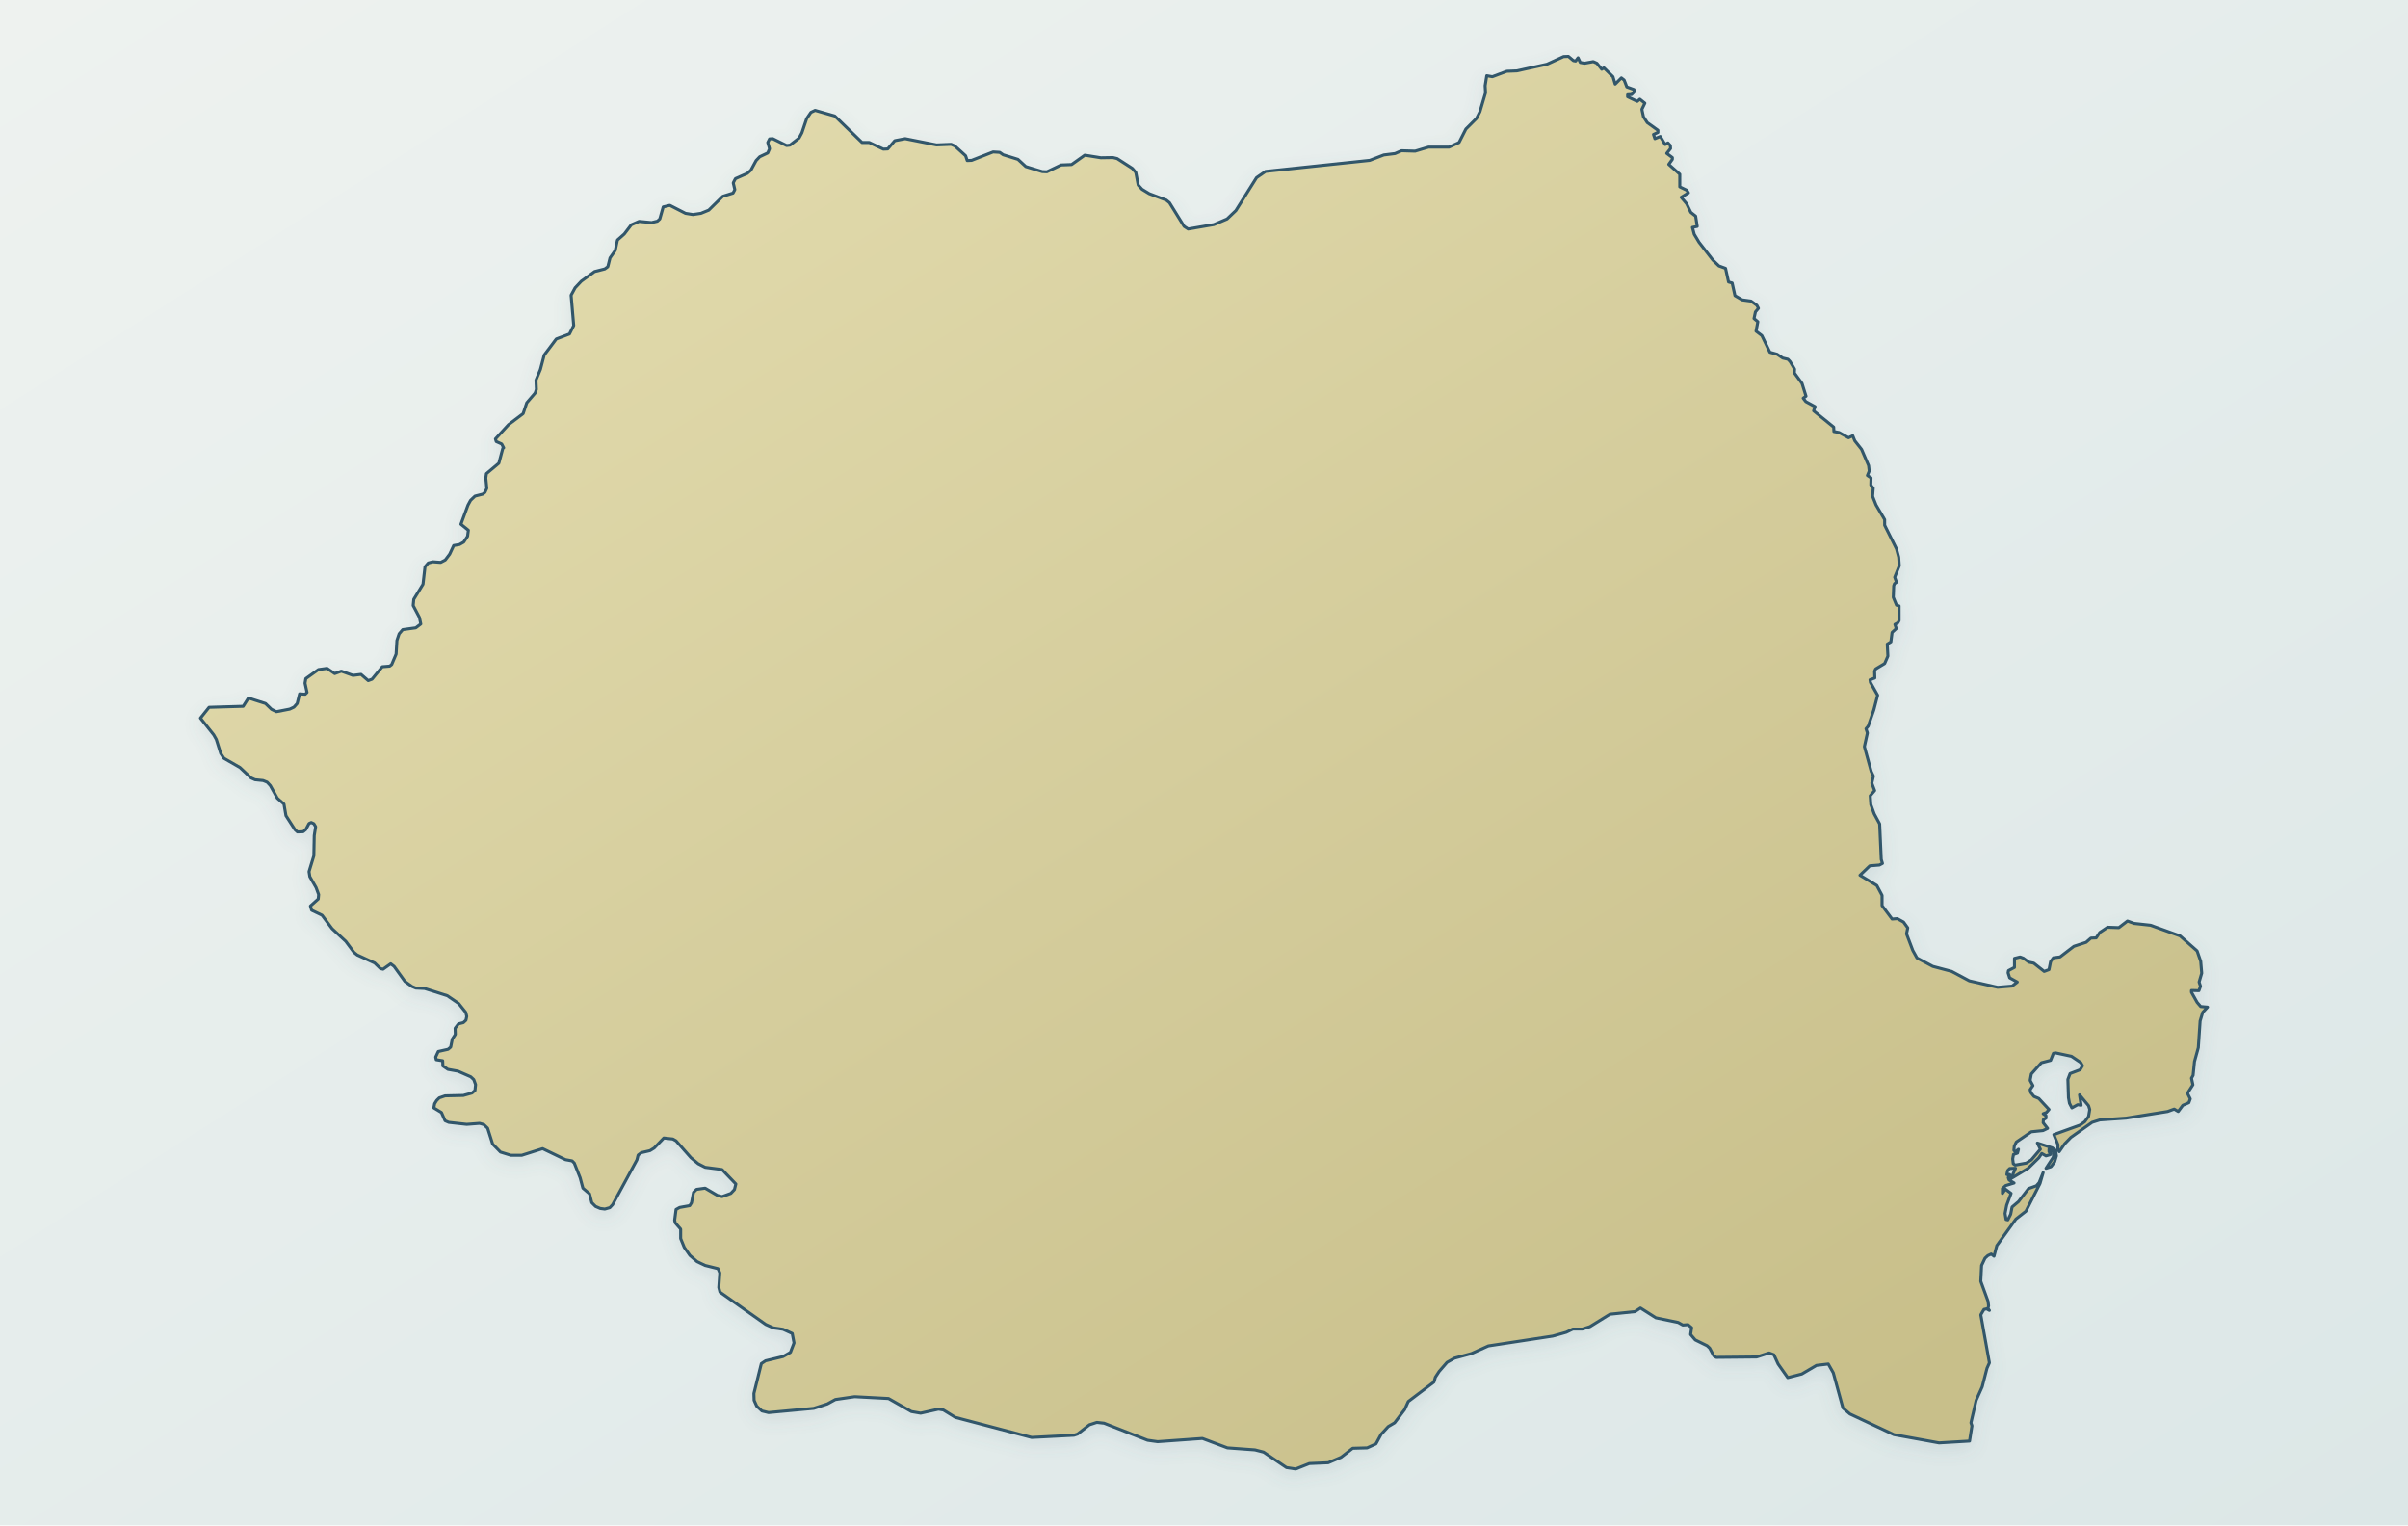
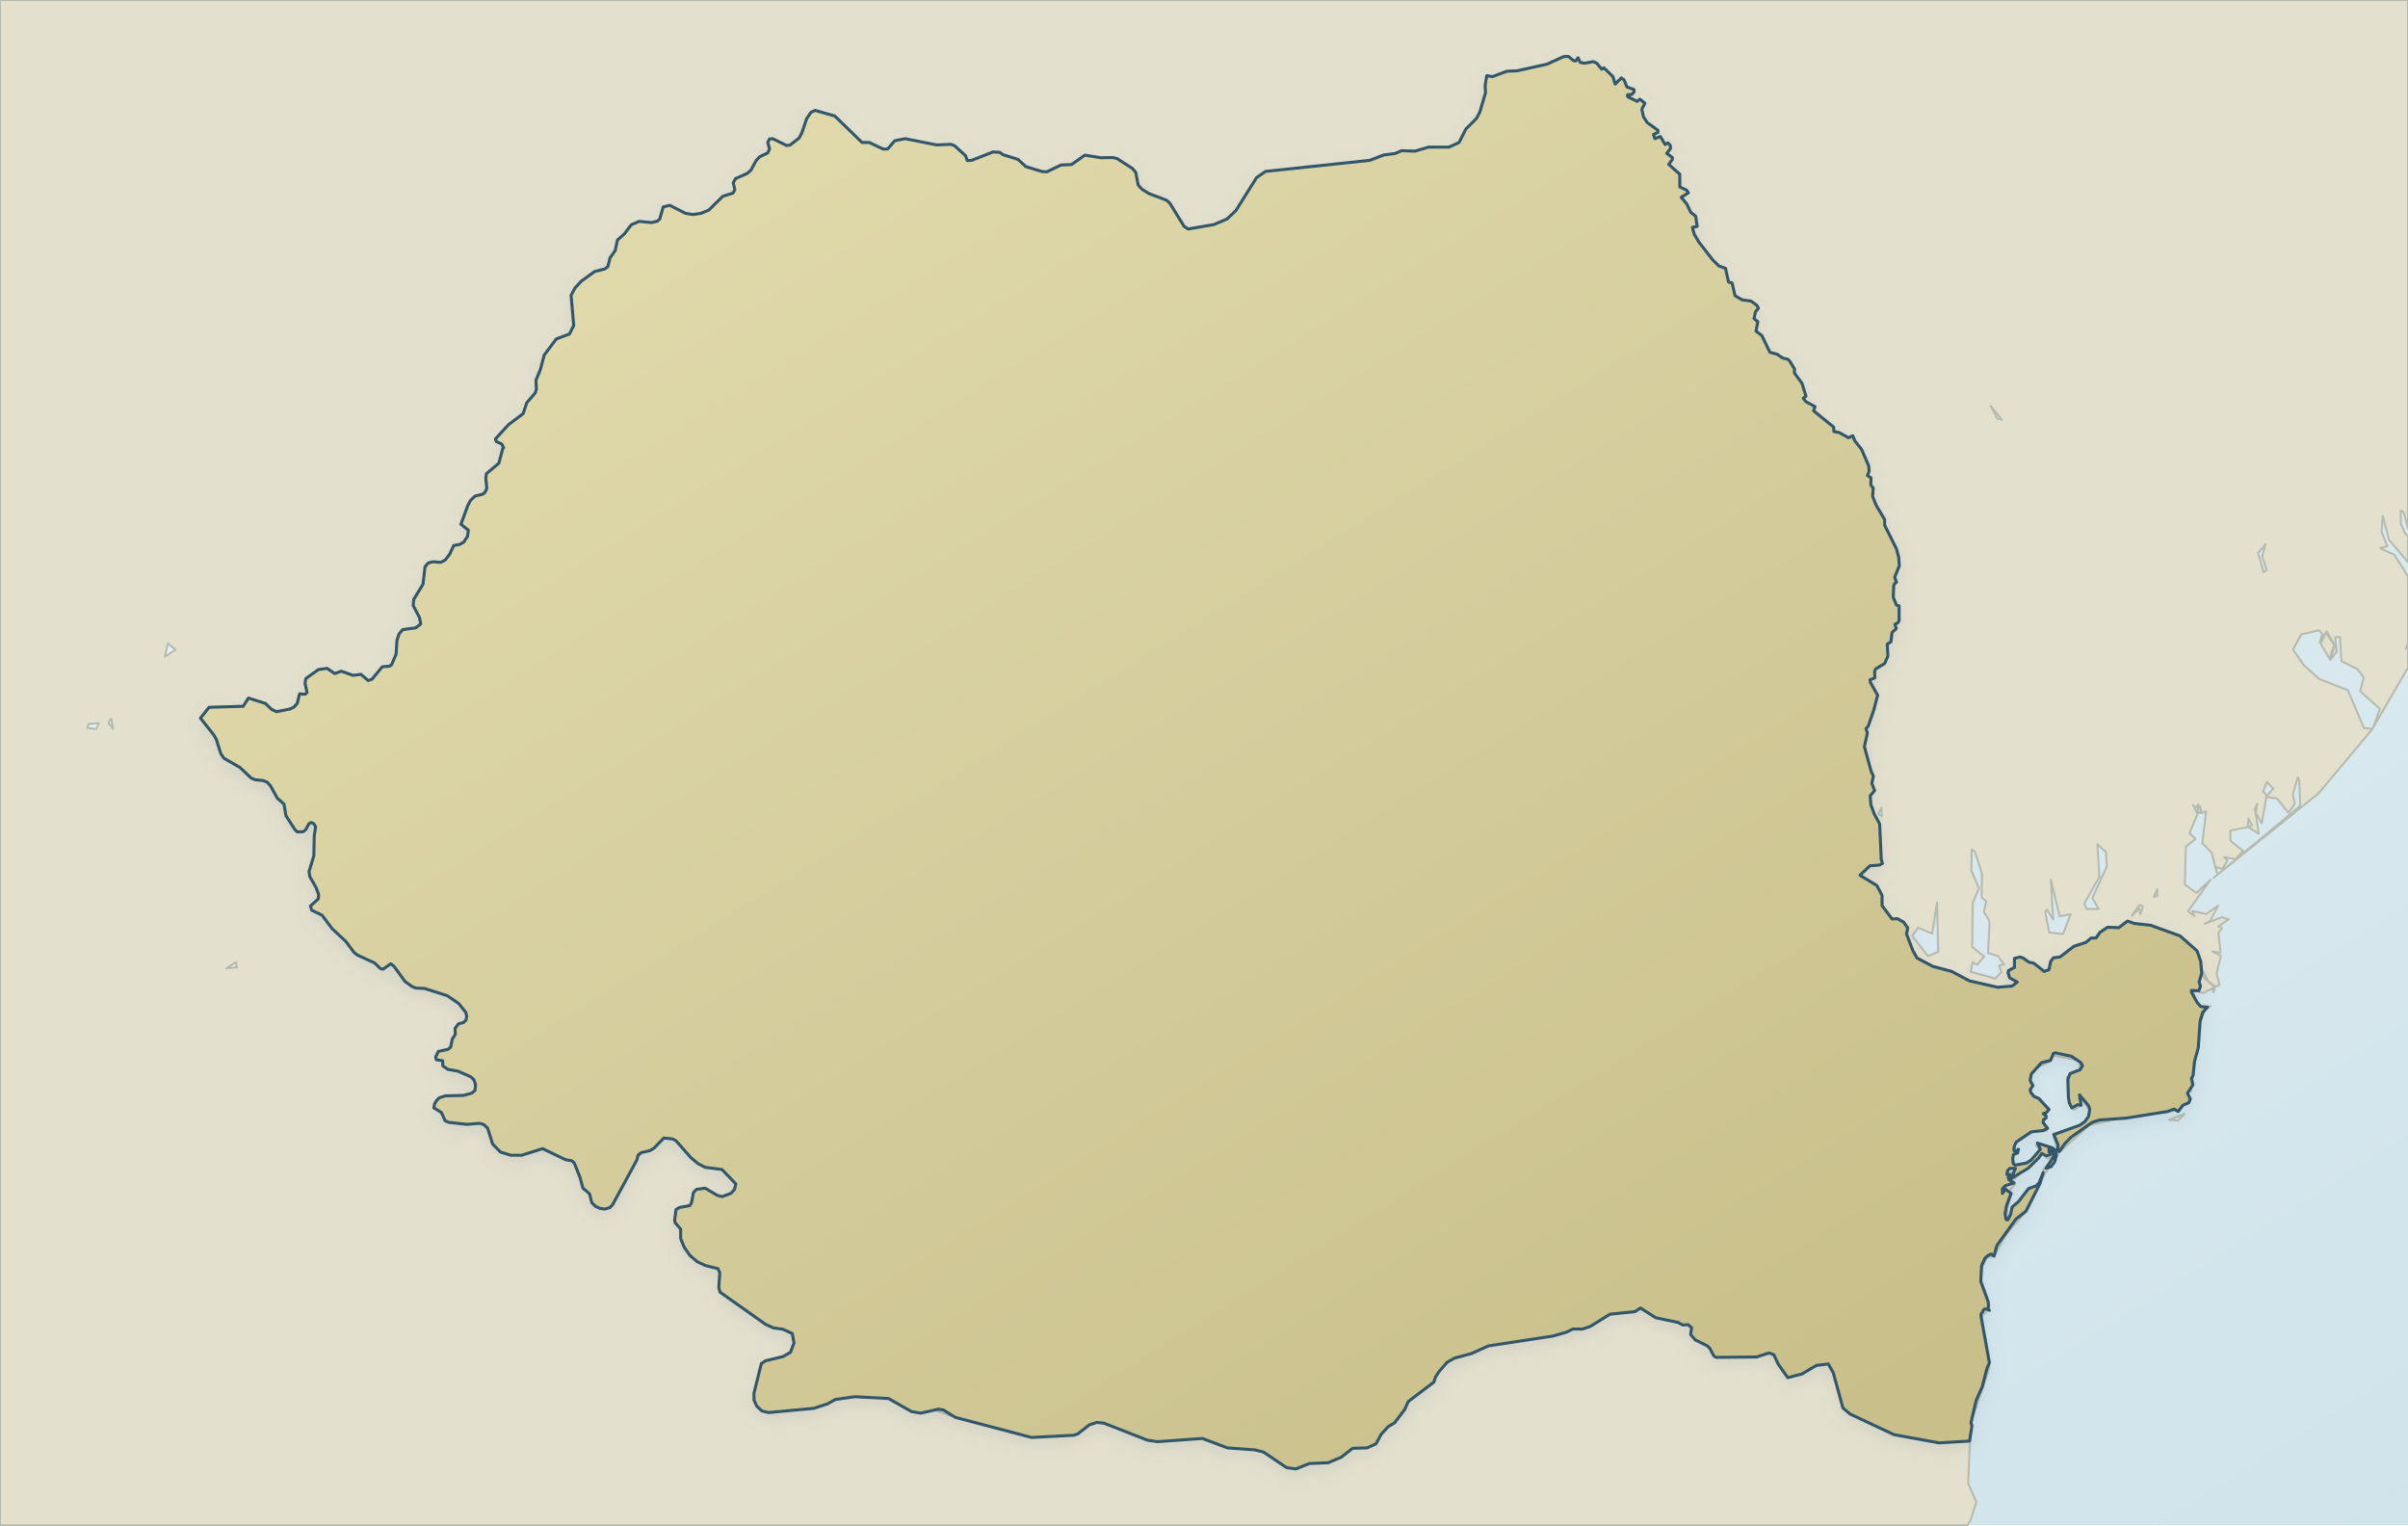
<svg xmlns="http://www.w3.org/2000/svg" viewBox="0 0 1200 760" role="img" aria-label="Map of Romania" data-map-style="journey-atlas-map-v3-clean-background" data-map-projection="local-equirectangular-fit-v1">
  <defs>
    <linearGradient id="sea" x1="0" y1="0" x2="1" y2="1">
-       <stop offset="0" stop-color="#eef2ef" />
-       <stop offset=".55" stop-color="#e4eceb" />
-       <stop offset="1" stop-color="#dce7e7" />
+       <stop offset="0" stop-color="#eaf2f4" />
+       <stop offset=".55" stop-color="#dcebf0" />
+       <stop offset="1" stop-color="#d0e3eb" />
    </linearGradient>
    <linearGradient id="land" x1=".12" y1=".08" x2=".88" y2=".92">
      <stop offset="0" stop-color="#e2dbad" />
      <stop offset=".52" stop-color="#d4cc9b" />
      <stop offset="1" stop-color="#c8bf8a" />
    </linearGradient>
    <filter id="shadow" x="-10%" y="-10%" width="120%" height="120%">
      <feGaussianBlur in="SourceAlpha" stdDeviation="4" result="b" />
      <feOffset in="b" dy="3" result="o" />
      <feColorMatrix in="o" type="matrix" values="0 0 0 0 .12 0 0 0 0 .22 0 0 0 0 .28 0 0 0 .14 0" />
      <feBlend in="SourceGraphic" mode="normal" />
    </filter>
  </defs>
  <rect width="1200" height="760" fill="url(#sea)" />
+   <g id="geographic-context">
+     <path d="M 1085.4,558.3 L 1081.0,558.0 L 1081.0,557.9 L 1088.7,555.0 L 1085.4,558.3 Z M 1200.0,332.6 L 1182.7,362.4 L 1186.0,353.2 L 1176.2,344.4 L 1177.9,337.6 L 1174.8,333.4 L 1166.8,329.4 L 1166.1,317.4 L 1163.8,317.5 L 1164.5,324.8 L 1161.3,328.8 L 1163.6,321.5 L 1159.4,314.6 L 1156.0,320.1 L 1157.3,315.8 L 1155.7,314.0 L 1146.8,316.1 L 1142.7,323.6 L 1147.9,331.2 L 1155.7,338.3 L 1170.0,343.9 L 1178.1,362.8 L 1182.4,363.1 L 1155.4,395.3 L 1103.1,437.4 L 1146.3,401.5 L 1145.8,389.1 L 1145.1,387.3 L 1142.6,395.8 L 1143.6,400.4 L 1140.4,405.0 L 1134.7,397.8 L 1129.4,397.1 L 1127.1,410.2 L 1124.2,405.1 L 1124.8,400.4 L 1123.7,403.0 L 1125.6,415.4 L 1120.3,412.0 L 1122.3,411.3 L 1120.5,407.8 L 1120.1,412.1 L 1111.5,413.8 L 1111.5,418.9 L 1117.8,424.0 L 1114.1,428.1 L 1108.3,427.0 L 1110.1,428.8 L 1107.4,432.9 L 1104.2,432.0 L 1104.7,434.8 L 1102.2,424.9 L 1097.5,420.1 L 1099.4,404.2 L 1097.2,405.0 L 1096.3,401.6 L 1096.9,405.1 L 1095.3,404.7 L 1095.5,400.8 L 1094.1,402.5 L 1092.9,401.0 L 1095.1,405.6 L 1091.1,415.1 L 1094.1,418.0 L 1089.3,421.8 L 1088.8,440.7 L 1094.6,444.9 L 1101.6,438.3 L 1090.4,454.0 L 1093.6,456.5 L 1092.5,453.9 L 1099.4,455.4 L 1105.3,451.3 L 1101.5,458.8 L 1098.6,460.3 L 1107.2,457.0 L 1110.7,458.0 L 1105.5,461.6 L 1107.4,462.5 L 1105.5,464.7 L 1106.6,474.6 L 1102.5,474.1 L 1106.8,476.2 L 1104.6,485.1 L 1106.1,490.7 L 1104.0,491.6 L 1100.3,488.7 L 1097.1,482.4 L 1097.7,486.3 L 1103.6,492.1 L 1103.1,494.4 L 1102.5,492.5 L 1097.8,494.8 L 1093.0,493.4 L 1094.3,500.6 L 1098.1,501.8 L 1101.7,501.3 L 1099.1,502.9 L 1096.3,510.1 L 1091.8,543.8 L 1088.5,542.4 L 1090.5,549.1 L 1084.7,553.1 L 1065.7,555.8 L 1061.1,554.4 L 1056.8,555.5 L 1062.3,555.9 L 1041.2,560.6 L 1025.6,574.7 L 1023.1,564.8 L 1027.8,564.7 L 1039.3,559.1 L 1041.8,553.6 L 1036.0,545.8 L 1036.7,551.0 L 1033.6,553.0 L 1030.8,548.6 L 1030.1,536.5 L 1036.4,533.1 L 1036.4,528.4 L 1023.3,525.9 L 1021.8,528.9 L 1011.7,533.5 L 1011.9,544.3 L 1021.0,552.4 L 1015.5,556.1 L 1015.9,559.6 L 1017.2,555.4 L 1020.1,555.9 L 1017.0,558.9 L 1019.8,563.5 L 1013.1,563.9 L 1002.5,570.5 L 996.0,567.8 L 1001.1,570.9 L 1003.2,570.7 L 1002.4,572.5 L 1005.9,573.2 L 1002.5,575.6 L 1004.2,581.5 L 1008.5,580.9 L 1017.1,573.8 L 1014.6,570.6 L 1025.6,575.0 L 1019.2,584.5 L 1018.2,582.7 L 1024.4,576.0 L 1021.8,573.6 L 1022.1,577.1 L 1019.9,577.1 L 1019.0,574.4 L 1015.7,576.1 L 1002.2,589.0 L 1005.3,583.9 L 1001.0,584.4 L 1001.1,590.0 L 1004.1,590.1 L 1001.0,593.7 L 999.0,591.4 L 996.9,595.0 L 997.6,596.4 L 1000.6,593.7 L 1002.6,594.7 L 1000.2,602.4 L 1001.0,609.3 L 1004.9,600.0 L 1011.1,592.6 L 1015.9,591.0 L 1018.9,585.2 L 1010.0,603.2 L 999.8,615.0 L 993.8,625.8 L 990.1,626.6 L 986.7,634.0 L 986.8,641.6 L 991.1,652.1 L 987.7,655.9 L 988.2,668.2 L 991.5,681.4 L 982.6,707.8 L 977.9,707.7 L 982.1,709.4 L 980.8,739.1 L 984.9,748.4 L 982.1,757.1 L 980.5,760.0 L -0.0,760.0 L -0.0,0.0 L 1200.0,0.0 L 1200.0,263.4 L 1197.9,255.3 L 1196.4,254.4 L 1196.4,260.9 L 1198.7,266.0 L 1200.0,267.0 L 1200.0,280.1 L 1190.5,268.9 L 1187.4,257.0 L 1186.9,265.1 L 1189.7,272.2 L 1186.1,273.1 L 1193.3,276.5 L 1200.0,287.2 L 1200.0,321.6 L 1199.7,321.3 L 1198.9,323.2 L 1200.0,322.7 L 1200.0,332.6 Z M 620.6,712.8 L 625.0,720.6 L 626.6,717.5 L 620.6,712.8 Z M 473.4,702.1 L 467.1,698.8 L 471.8,699.5 L 466.1,696.9 L 443.1,695.0 L 441.2,697.0 L 449.6,696.7 L 473.9,705.5 L 473.4,702.1 Z M 857.4,665.3 L 857.8,667.7 L 862.0,667.3 L 865.8,663.0 L 857.4,665.3 Z M 884.8,655.3 L 884.0,651.8 L 880.8,649.7 L 879.8,652.4 L 880.5,657.3 L 884.8,655.3 Z M 802.4,640.9 L 804.2,644.4 L 806.8,644.1 L 805.4,636.3 L 798.6,635.0 L 803.9,638.7 L 802.4,640.9 Z M 736.3,610.8 L 732.3,610.8 L 738.8,614.4 L 736.3,610.8 Z M 839.7,503.0 L 842.5,501.8 L 837.9,498.8 L 834.8,499.6 L 839.7,503.0 Z M 848.8,491.4 L 847.5,490.1 L 845.8,494.7 L 848.8,491.4 Z M 854.8,485.1 L 847.1,479.9 L 847.3,483.2 L 854.8,485.1 Z M 118.0,482.1 L 117.6,479.4 L 112.8,482.5 L 117.5,482.0 L 118.0,482.1 Z M 933.1,472.3 L 930.8,475.5 L 935.8,478.8 L 933.1,472.3 Z M 563.6,470.1 L 563.0,465.4 L 565.2,464.3 L 562.7,463.2 L 561.9,455.9 L 561.1,455.9 L 563.6,470.1 Z M 937.6,402.4 L 936.0,405.5 L 937.8,406.7 L 937.6,402.4 Z M 49.3,360.3 L 44.0,360.8 L 43.5,362.7 L 48.0,363.2 L 49.3,360.3 Z M 55.4,358.0 L 54.0,360.2 L 56.4,363.2 L 55.4,358.0 Z M 83.6,320.6 L 82.2,327.2 L 87.5,323.7 L 83.6,320.6 Z M 717.3,226.5 L 718.7,222.9 L 713.5,214.9 L 706.0,213.9 L 705.4,211.5 L 703.4,213.9 L 712.5,216.8 L 716.7,222.3 L 715.5,225.6 L 717.7,229.6 L 719.4,231.8 L 722.5,231.5 L 721.8,227.8 L 717.3,226.5 Z M 981.1,675.2 L 983.1,676.1 L 988.3,672.9 L 985.3,669.8 L 982.2,674.4 L 981.1,675.2 Z M 981.4,638.2 L 986.1,644.8 L 985.3,635.9 L 981.4,638.2 Z M 978.8,617.6 L 978.5,618.2 L 986.4,627.4 L 988.6,623.8 L 978.8,617.6 Z M 989.6,619.3 L 989.1,620.4 L 989.5,623.0 L 991.6,623.2 L 989.6,619.3 Z M 994.2,595.9 L 994.0,596.5 L 997.1,602.9 L 997.3,596.2 L 994.2,595.9 Z M 997.7,537.2 L 1000.1,541.5 L 1006.0,543.5 L 1003.9,537.3 L 999.0,533.2 L 998.4,533.1 L 997.7,537.2 Z M 1044.2,501.2 L 1043.2,504.8 L 1048.6,507.6 L 1048.2,502.1 L 1044.2,501.2 Z M 1035.9,492.1 L 1039.0,496.4 L 1042.0,496.9 L 1040.9,492.6 L 1035.9,492.1 Z M 1036.6,481.6 L 1036.1,483.8 L 1038.7,484.1 L 1036.6,481.6 Z M 1034.3,484.3 L 1031.3,481.1 L 1029.9,483.8 L 1034.3,484.3 Z M 1039.8,474.6 L 1036.0,473.7 L 1033.7,477.2 L 1039.8,474.6 Z M 952.5,479.5 L 949.1,471.2 L 947.3,472.8 L 943.5,470.6 L 941.9,474.1 L 950.5,477.0 L 952.5,479.5 Z M 955.9,462.2 L 952.9,466.3 L 960.7,476.3 L 965.9,474.3 L 965.3,449.7 L 962.9,465.2 L 955.9,462.2 Z M 988.7,454.4 L 989.8,449.1 L 987.5,447.2 L 987.7,435.4 L 984.2,424.4 L 982.6,423.2 L 982.4,433.8 L 986.2,442.6 L 983.1,449.8 L 982.8,471.8 L 988.8,476.6 L 985.3,480.7 L 983.0,479.4 L 982.1,484.2 L 994.4,487.6 L 997.4,484.3 L 996.2,481.1 L 998.7,480.5 L 995.5,476.2 L 990.7,474.9 L 991.5,459.1 L 988.7,454.4 Z M 1028.1,465.4 L 1031.9,455.5 L 1026.4,456.5 L 1022.0,438.3 L 1023.2,458.1 L 1020.1,453.3 L 1019.2,454.5 L 1021.2,464.6 L 1028.1,465.4 Z M 1045.8,452.9 L 1042.7,447.4 L 1049.9,431.8 L 1049.5,424.6 L 1045.2,420.7 L 1046.2,436.9 L 1038.7,450.2 L 1039.8,452.9 L 1045.8,452.9 Z M 997.6,209.1 L 992.0,202.2 L 995.3,208.6 L 997.6,209.1 Z M 1044.8,545.8 L 1045.9,550.4 L 1052.0,545.6 L 1050.5,543.1 L 1047.7,543.1 L 1044.8,545.8 Z M 1078.5,518.4 L 1075.8,517.3 L 1075.2,521.9 L 1078.5,518.4 Z M 1089.9,519.1 L 1086.7,516.9 L 1081.7,520.1 L 1089.9,519.1 Z M 1077.2,511.3 L 1076.1,514.9 L 1079.1,516.2 L 1080.4,511.0 L 1077.2,511.3 Z M 1052.5,508.8 L 1057.2,511.7 L 1057.2,507.6 L 1052.5,508.8 Z M 1070.4,504.7 L 1068.6,503.5 L 1068.1,508.9 L 1070.4,504.7 Z M 1060.1,503.4 L 1056.0,500.7 L 1056.3,502.8 L 1060.1,503.4 Z M 1056.0,496.2 L 1055.0,498.3 L 1057.7,498.7 L 1056.4,496.6 L 1056.0,496.2 Z M 1060.9,491.5 L 1061.9,488.1 L 1059.0,491.3 L 1060.9,491.5 Z M 1066.8,481.9 L 1065.2,480.2 L 1065.4,484.2 L 1066.8,481.9 Z M 1069.1,476.6 L 1069.9,479.4 L 1075.8,478.3 L 1069.6,476.5 L 1069.1,476.6 Z M 1062.3,456.3 L 1066.1,452.6 L 1066.6,455.4 L 1067.9,451.8 L 1066.3,450.8 L 1062.3,456.3 Z M 1075.1,446.4 L 1075.0,443.0 L 1073.3,446.9 L 1075.1,446.4 Z M 1129.7,389.6 L 1127.8,394.3 L 1129.6,396.6 L 1132.9,392.9 L 1129.7,389.6 Z M 1125.3,275.5 L 1128.1,285.2 L 1129.6,284.0 L 1127.3,277.2 L 1129.0,271.2 L 1125.3,275.5 Z M 1163.2,321.4 L 1160.8,328.1 L 1156.5,320.7 L 1159.1,315.4 L 1163.2,321.4 Z" fill="#e4e0ce" fill-rule="evenodd" stroke="#b6bbaf" stroke-width="1" stroke-linejoin="round" />
+   </g>
  <path d="M 378.6,78.1 L 382.6,76.2 L 383.5,74.1 L 382.6,71.0 L 383.5,69.2 L 385.1,69.1 L 392.0,72.5 L 393.7,72.3 L 398.2,68.8 L 399.6,66.2 L 402.0,59.1 L 404.1,56.0 L 406.2,55.0 L 416.0,57.8 L 429.6,71.0 L 433.2,71.0 L 440.2,74.3 L 442.4,74.2 L 445.9,70.1 L 451.1,69.1 L 466.7,72.2 L 474.0,71.9 L 475.8,72.7 L 481.2,77.6 L 482.0,80.0 L 484.2,79.9 L 494.9,75.7 L 498.2,75.9 L 499.9,77.1 L 507.3,79.4 L 511.2,83.0 L 519.4,85.5 L 521.7,85.6 L 528.8,82.2 L 534.0,82.0 L 540.6,77.3 L 548.6,78.6 L 554.6,78.5 L 556.7,79.0 L 564.3,83.9 L 566.0,85.9 L 567.2,92.2 L 569.1,94.3 L 572.7,96.5 L 581.2,99.7 L 582.8,101.0 L 590.1,112.8 L 592.1,114.1 L 604.9,111.9 L 611.5,109.1 L 615.9,104.9 L 626.2,88.5 L 630.7,85.4 L 682.6,79.9 L 689.6,77.2 L 695.2,76.5 L 698.4,75.1 L 705.2,75.3 L 711.9,73.3 L 722.1,73.3 L 727.1,71.0 L 730.5,64.3 L 735.8,59.0 L 737.5,55.7 L 740.3,46.2 L 740.1,42.7 L 740.9,37.7 L 743.7,38.2 L 750.9,35.5 L 755.9,35.3 L 770.9,32.0 L 779.2,28.2 L 781.6,28.1 L 784.1,30.2 L 785.2,30.4 L 786.4,28.8 L 787.5,31.1 L 789.6,31.5 L 794.0,30.7 L 795.8,31.5 L 798.2,34.5 L 799.3,33.8 L 803.8,38.2 L 804.9,41.9 L 808.0,38.8 L 809.4,39.9 L 810.7,43.3 L 814.3,44.6 L 814.3,45.9 L 813.1,47.1 L 811.1,47.2 L 811.1,48.2 L 815.9,50.5 L 817.2,49.4 L 819.7,51.4 L 818.2,54.5 L 819.0,58.2 L 820.9,61.1 L 826.2,64.9 L 826.2,66.0 L 824.0,67.0 L 824.7,69.1 L 827.4,68.0 L 829.8,72.0 L 831.2,71.2 L 832.4,72.5 L 832.5,74.0 L 830.6,76.4 L 833.4,78.5 L 833.4,79.4 L 831.6,81.9 L 837.1,86.8 L 837.1,93.1 L 840.6,94.8 L 841.4,96.1 L 837.8,98.3 L 840.5,101.5 L 842.6,105.8 L 845.0,107.7 L 845.8,112.8 L 843.4,113.3 L 844.3,116.7 L 846.7,120.7 L 853.6,129.6 L 856.6,132.5 L 859.9,133.7 L 861.4,140.5 L 863.2,141.0 L 864.6,147.3 L 868.2,149.4 L 872.6,150.0 L 875.5,152.1 L 876.3,153.6 L 874.8,155.4 L 874.1,158.7 L 876.0,160.3 L 875.1,165.0 L 878.0,167.2 L 882.0,175.5 L 885.6,176.5 L 888.4,178.4 L 891.0,179.0 L 892.1,180.2 L 894.3,183.9 L 894.2,185.8 L 898.0,191.0 L 900.0,197.4 L 898.6,198.4 L 899.9,200.1 L 904.5,202.6 L 903.8,204.7 L 913.8,212.8 L 913.9,215.0 L 916.5,215.5 L 921.2,218.1 L 923.3,217.1 L 924.3,219.6 L 927.7,223.9 L 931.2,232.0 L 931.5,234.7 L 930.6,236.9 L 932.4,238.1 L 932.3,241.7 L 933.5,243.2 L 933.2,247.3 L 934.9,251.6 L 939.2,258.9 L 939.2,261.7 L 945.1,273.5 L 946.2,277.6 L 946.5,281.9 L 944.2,287.6 L 945.1,290.1 L 944.1,290.8 L 943.7,291.9 L 943.5,297.6 L 945.1,301.5 L 946.4,301.9 L 946.4,309.2 L 945.8,310.3 L 944.3,311.1 L 945.0,313.2 L 942.9,315.1 L 942.3,319.8 L 940.5,320.9 L 940.8,326.9 L 939.2,330.6 L 934.7,333.3 L 934.2,334.4 L 934.3,337.8 L 931.9,338.7 L 932.1,340.0 L 935.7,346.4 L 933.8,353.7 L 931.0,361.8 L 929.9,363.1 L 930.6,365.2 L 929.1,372.0 L 932.5,384.4 L 933.6,386.7 L 932.8,390.2 L 934.2,393.9 L 932.0,396.5 L 932.3,400.9 L 934.0,405.5 L 936.7,410.5 L 937.5,428.2 L 938.1,430.2 L 936.6,431.0 L 931.8,431.4 L 926.9,436.1 L 935.3,441.2 L 937.9,446.1 L 937.9,451.2 L 942.9,457.9 L 945.5,457.7 L 948.6,459.4 L 950.7,462.3 L 950.1,465.3 L 953.2,473.5 L 955.3,477.3 L 963.2,481.5 L 972.6,484.0 L 981.4,488.7 L 995.5,491.9 L 1002.7,491.3 L 1005.3,489.3 L 1001.5,487.2 L 1000.7,484.7 L 1000.9,483.6 L 1003.9,482.0 L 1003.9,477.5 L 1006.7,476.8 L 1008.3,477.4 L 1011.1,479.4 L 1013.5,479.9 L 1018.7,484.0 L 1021.1,483.1 L 1021.9,479.1 L 1023.3,477.2 L 1026.6,476.8 L 1033.5,471.5 L 1039.6,469.5 L 1042.0,467.4 L 1044.6,467.3 L 1046.4,464.6 L 1050.3,462.0 L 1055.9,462.2 L 1060.2,458.9 L 1063.5,460.1 L 1071.7,461.0 L 1086.4,466.3 L 1094.9,473.8 L 1096.7,479.0 L 1097.2,484.9 L 1095.9,489.3 L 1096.6,491.4 L 1095.8,493.6 L 1092.1,493.5 L 1092.1,494.4 L 1094.9,499.4 L 1096.7,501.5 L 1100.1,501.8 L 1097.7,504.4 L 1096.4,508.7 L 1095.5,522.0 L 1093.6,528.9 L 1092.9,535.8 L 1092.1,537.2 L 1092.8,540.5 L 1090.1,544.7 L 1091.5,547.5 L 1090.8,549.4 L 1087.8,550.7 L 1085.5,553.8 L 1083.5,552.6 L 1080.2,553.8 L 1059.5,557.1 L 1046.4,558.0 L 1042.6,559.2 L 1032.0,566.7 L 1028.9,569.9 L 1026.2,573.8 L 1025.5,572.6 L 1025.6,570.4 L 1023.5,565.3 L 1036.5,560.6 L 1038.9,558.9 L 1040.8,556.3 L 1041.4,552.8 L 1040.8,550.9 L 1036.3,545.5 L 1037.1,550.7 L 1035.4,550.4 L 1032.5,552.0 L 1031.3,549.7 L 1030.8,546.9 L 1030.5,537.8 L 1031.6,534.9 L 1036.6,533.0 L 1037.8,531.0 L 1036.9,529.4 L 1032.3,526.3 L 1024.4,524.6 L 1023.3,524.8 L 1021.9,528.3 L 1017.3,529.5 L 1012.3,535.1 L 1011.7,538.3 L 1013.1,540.9 L 1011.7,542.9 L 1012.0,544.3 L 1013.6,546.3 L 1016.0,547.3 L 1021.1,552.8 L 1019.8,554.3 L 1018.2,554.9 L 1019.6,555.9 L 1019.6,557.1 L 1018.3,557.9 L 1018.2,559.4 L 1020.4,562.2 L 1018.1,563.3 L 1012.3,563.9 L 1004.8,569.0 L 1003.8,571.1 L 1003.6,573.1 L 1004.3,573.9 L 1005.9,572.6 L 1005.4,574.5 L 1003.4,575.2 L 1003.0,577.4 L 1003.3,579.8 L 1004.2,580.5 L 1009.8,579.5 L 1012.3,577.9 L 1016.8,572.6 L 1015.3,569.5 L 1022.7,571.9 L 1024.4,573.2 L 1024.8,575.9 L 1023.9,578.9 L 1022.1,581.3 L 1019.6,582.1 L 1023.2,576.6 L 1023.5,574.1 L 1021.1,572.6 L 1021.1,573.8 L 1021.9,574.8 L 1021.7,575.3 L 1019.6,575.9 L 1017.5,574.7 L 1016.0,576.9 L 1010.7,582.1 L 1002.2,587.2 L 1004.4,582.1 L 1001.5,582.2 L 1000.5,583.2 L 1000.1,585.2 L 1001.5,585.2 L 1000.8,586.7 L 1001.2,587.9 L 1003.7,589.4 L 999.5,590.7 L 997.9,592.2 L 997.9,594.6 L 999.4,592.5 L 1002.2,594.6 L 1000.0,600.5 L 999.2,604.6 L 999.7,607.6 L 1000.6,607.8 L 1002.0,605.0 L 1002.7,601.4 L 1005.9,598.7 L 1010.9,592.2 L 1014.8,590.8 L 1016.2,589.2 L 1018.2,584.2 L 1016.6,589.7 L 1009.6,603.5 L 1004.6,607.4 L 995.1,620.6 L 993.7,625.9 L 992.3,624.8 L 990.6,625.6 L 989.2,626.9 L 987.5,630.5 L 987.1,638.4 L 990.7,648.3 L 991.0,650.6 L 990.7,651.9 L 991.4,652.9 L 990.0,652.1 L 988.7,652.4 L 987.1,655.1 L 991.4,679.0 L 990.2,681.7 L 987.8,691.0 L 984.8,697.7 L 982.2,708.9 L 982.7,710.4 L 981.5,718.0 L 966.3,718.9 L 943.8,714.8 L 921.9,704.5 L 918.4,701.5 L 913.6,684.0 L 911.1,679.6 L 905.2,680.3 L 897.9,684.6 L 890.9,686.4 L 886.1,679.6 L 884.0,675.0 L 881.6,674.1 L 875.4,676.1 L 855.2,676.3 L 854.0,675.5 L 852.0,671.7 L 850.7,670.5 L 844.8,667.6 L 842.5,664.9 L 843.0,661.5 L 841.2,660.0 L 838.6,660.2 L 836.3,658.9 L 825.2,656.6 L 817.5,651.7 L 814.8,653.5 L 802.3,654.8 L 792.3,661.0 L 788.5,662.2 L 783.8,662.2 L 780.5,663.8 L 773.8,665.7 L 741.7,670.6 L 733.3,674.4 L 724.8,676.7 L 721.1,678.8 L 717.2,683.3 L 715.3,686.2 L 714.6,688.6 L 701.8,698.3 L 700.0,702.3 L 695.0,708.9 L 691.8,710.8 L 688.3,714.6 L 685.7,719.4 L 681.3,721.4 L 674.1,721.6 L 668.3,726.1 L 661.9,728.8 L 652.5,729.2 L 645.7,731.9 L 641.1,731.2 L 629.7,723.5 L 625.4,722.4 L 611.7,721.4 L 599.2,716.7 L 576.9,718.3 L 571.9,717.6 L 550.2,709.1 L 546.6,708.7 L 542.9,709.9 L 537.0,714.5 L 535.2,715.1 L 514.1,716.2 L 476.1,706.2 L 470.1,702.5 L 467.7,702.1 L 458.8,704.1 L 454.2,703.3 L 442.8,696.8 L 425.9,695.9 L 416.3,697.3 L 412.3,699.5 L 405.5,701.7 L 383.0,703.8 L 379.7,703.0 L 377.1,700.6 L 375.8,697.7 L 375.7,694.3 L 379.4,679.4 L 381.5,678.0 L 390.2,675.9 L 393.9,673.8 L 395.7,669.1 L 394.8,664.4 L 390.2,662.3 L 385.4,661.6 L 381.6,659.9 L 358.8,643.8 L 358.2,641.5 L 358.7,634.2 L 357.8,632.1 L 351.4,630.5 L 347.4,628.6 L 343.8,625.5 L 341.0,621.5 L 339.2,617.1 L 339.2,612.4 L 336.5,609.3 L 336.2,608.0 L 336.9,602.6 L 338.7,601.6 L 343.7,600.7 L 344.6,599.3 L 345.6,594.1 L 347.1,592.6 L 351.4,592.0 L 357.5,595.6 L 359.8,596.2 L 364.2,594.6 L 366.0,592.7 L 366.7,589.9 L 359.8,582.7 L 351.4,581.6 L 347.9,579.8 L 344.3,576.8 L 336.9,568.4 L 335.3,567.5 L 330.8,567.0 L 326.0,572.0 L 323.9,573.3 L 319.6,574.3 L 318.0,575.5 L 317.4,577.9 L 305.3,600.2 L 303.9,601.7 L 301.4,602.4 L 299.1,602.1 L 296.8,601.1 L 294.9,599.2 L 293.8,594.8 L 290.5,592.0 L 289.1,586.8 L 286.2,579.5 L 285.1,578.4 L 281.8,577.8 L 270.4,572.3 L 260.0,575.6 L 254.6,575.6 L 249.4,574.0 L 245.5,570.0 L 243.0,562.1 L 241.1,560.3 L 239.0,559.7 L 232.6,560.2 L 223.6,559.2 L 221.8,558.4 L 220.0,554.3 L 216.2,552.0 L 216.6,549.9 L 217.6,548.3 L 218.9,547.0 L 221.8,546.0 L 230.9,545.8 L 235.2,544.6 L 236.7,543.3 L 237.0,540.4 L 236.1,537.9 L 234.6,536.5 L 228.2,533.7 L 223.2,532.8 L 220.7,531.1 L 220.6,528.5 L 217.4,528.0 L 217.1,526.7 L 218.4,523.9 L 223.3,522.8 L 224.6,521.7 L 225.4,517.7 L 226.9,515.4 L 226.8,512.3 L 228.5,510.1 L 230.9,509.5 L 232.2,508.3 L 232.6,506.4 L 232.1,504.4 L 228.6,500.0 L 222.9,496.1 L 211.6,492.5 L 207.2,492.3 L 205.3,491.5 L 201.8,489.0 L 196.4,481.5 L 194.7,480.2 L 190.9,482.9 L 189.6,482.6 L 186.7,479.8 L 178.0,475.8 L 176.4,474.5 L 172.3,469.0 L 165.5,462.7 L 160.5,456.0 L 155.3,453.5 L 154.7,451.4 L 158.6,447.9 L 158.8,445.7 L 157.5,442.2 L 154.4,436.8 L 154.0,434.3 L 156.4,426.4 L 156.6,416.3 L 157.3,411.9 L 156.4,410.4 L 155.1,409.8 L 154.0,410.3 L 152.4,413.3 L 151.1,414.4 L 148.2,414.5 L 147.0,413.4 L 142.5,406.4 L 141.5,400.6 L 138.2,397.7 L 134.7,391.4 L 133.1,389.7 L 131.1,388.9 L 127.1,388.5 L 125.1,387.6 L 119.6,382.4 L 111.6,377.8 L 110.0,375.4 L 107.8,368.4 L 106.5,366.1 L 99.9,357.8 L 104.2,352.4 L 121.2,351.9 L 123.8,347.8 L 132.3,350.5 L 135.3,353.4 L 137.7,354.6 L 144.4,353.3 L 146.5,352.3 L 148.1,350.5 L 149.3,345.7 L 152.1,345.9 L 153.0,345.0 L 152.0,340.4 L 152.4,338.1 L 158.7,333.6 L 163.0,333.0 L 166.8,335.6 L 170.1,334.4 L 175.9,336.5 L 179.9,336.0 L 183.5,339.1 L 185.4,338.4 L 190.5,332.2 L 194.2,331.9 L 195.2,331.1 L 197.4,325.9 L 197.8,319.1 L 198.9,315.8 L 200.7,313.7 L 207.2,312.8 L 209.7,310.9 L 209.0,307.6 L 205.9,301.7 L 206.2,298.6 L 210.8,291.1 L 211.8,282.4 L 213.4,280.5 L 215.7,279.9 L 219.6,280.2 L 221.9,279.0 L 224.1,276.1 L 226.1,271.8 L 229.0,271.3 L 231.1,270.1 L 233.0,267.2 L 233.4,264.2 L 229.7,261.2 L 233.2,251.7 L 234.5,249.3 L 236.7,247.2 L 240.6,246.2 L 241.7,245.3 L 242.6,243.3 L 242.1,238.2 L 242.4,236.0 L 248.6,230.8 L 250.6,223.3 L 251.0,223.1 L 250.0,221.2 L 247.3,220.0 L 246.9,218.7 L 253.4,211.6 L 260.7,206.1 L 262.5,200.7 L 266.7,195.8 L 267.3,194.0 L 267.1,189.4 L 269.3,184.1 L 271.2,176.9 L 277.2,168.9 L 283.8,166.4 L 285.9,162.2 L 284.6,147.1 L 286.6,143.4 L 289.7,140.1 L 296.3,135.3 L 301.4,134.0 L 302.9,132.9 L 304.0,128.5 L 306.6,124.8 L 307.7,119.6 L 311.1,116.6 L 314.6,112.0 L 318.5,110.3 L 324.7,110.9 L 327.6,110.2 L 328.8,109.1 L 330.5,103.1 L 333.8,102.3 L 341.6,106.3 L 345.3,106.9 L 349.3,106.3 L 353.2,104.7 L 360.2,97.8 L 365.3,96.2 L 366.2,94.5 L 365.4,91.1 L 366.5,89.0 L 372.4,86.4 L 374.2,84.8 L 376.8,80.0 L 378.6,78.1 Z" fill="url(#land)" fill-rule="evenodd" stroke="#31576a" stroke-width="1.5" stroke-linejoin="round" stroke-linecap="round" filter="url(#shadow)" />
</svg>
